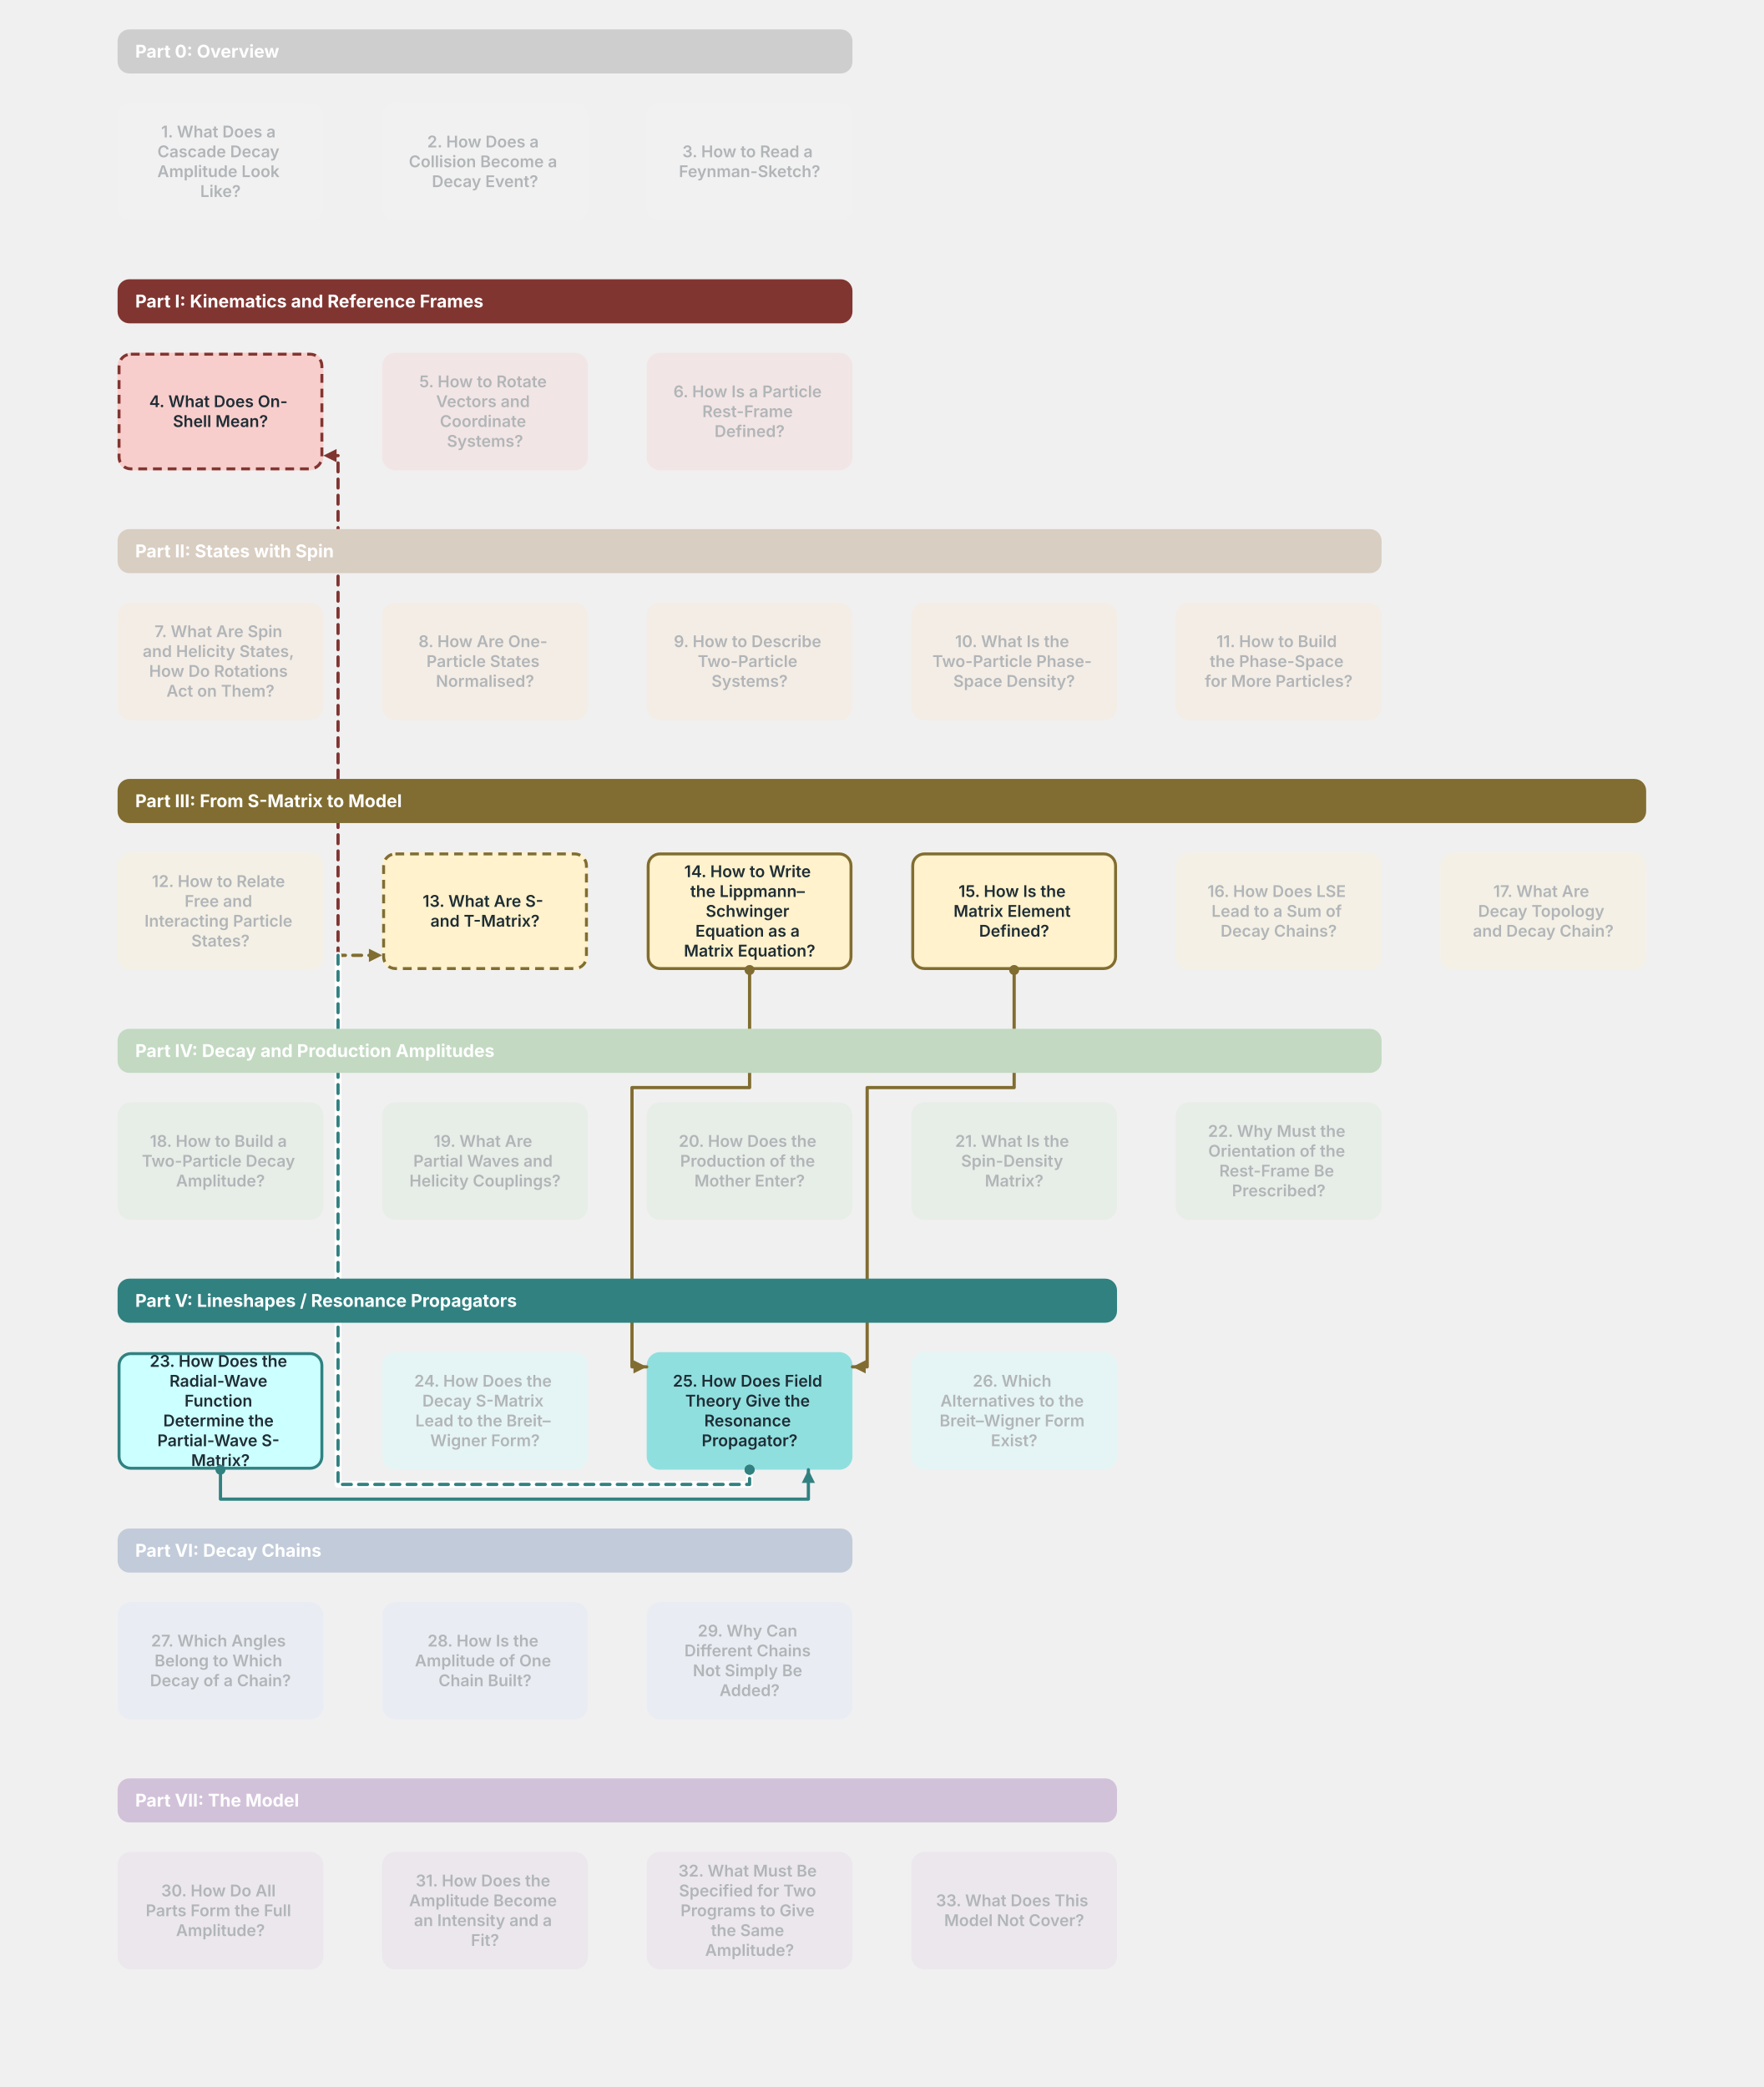
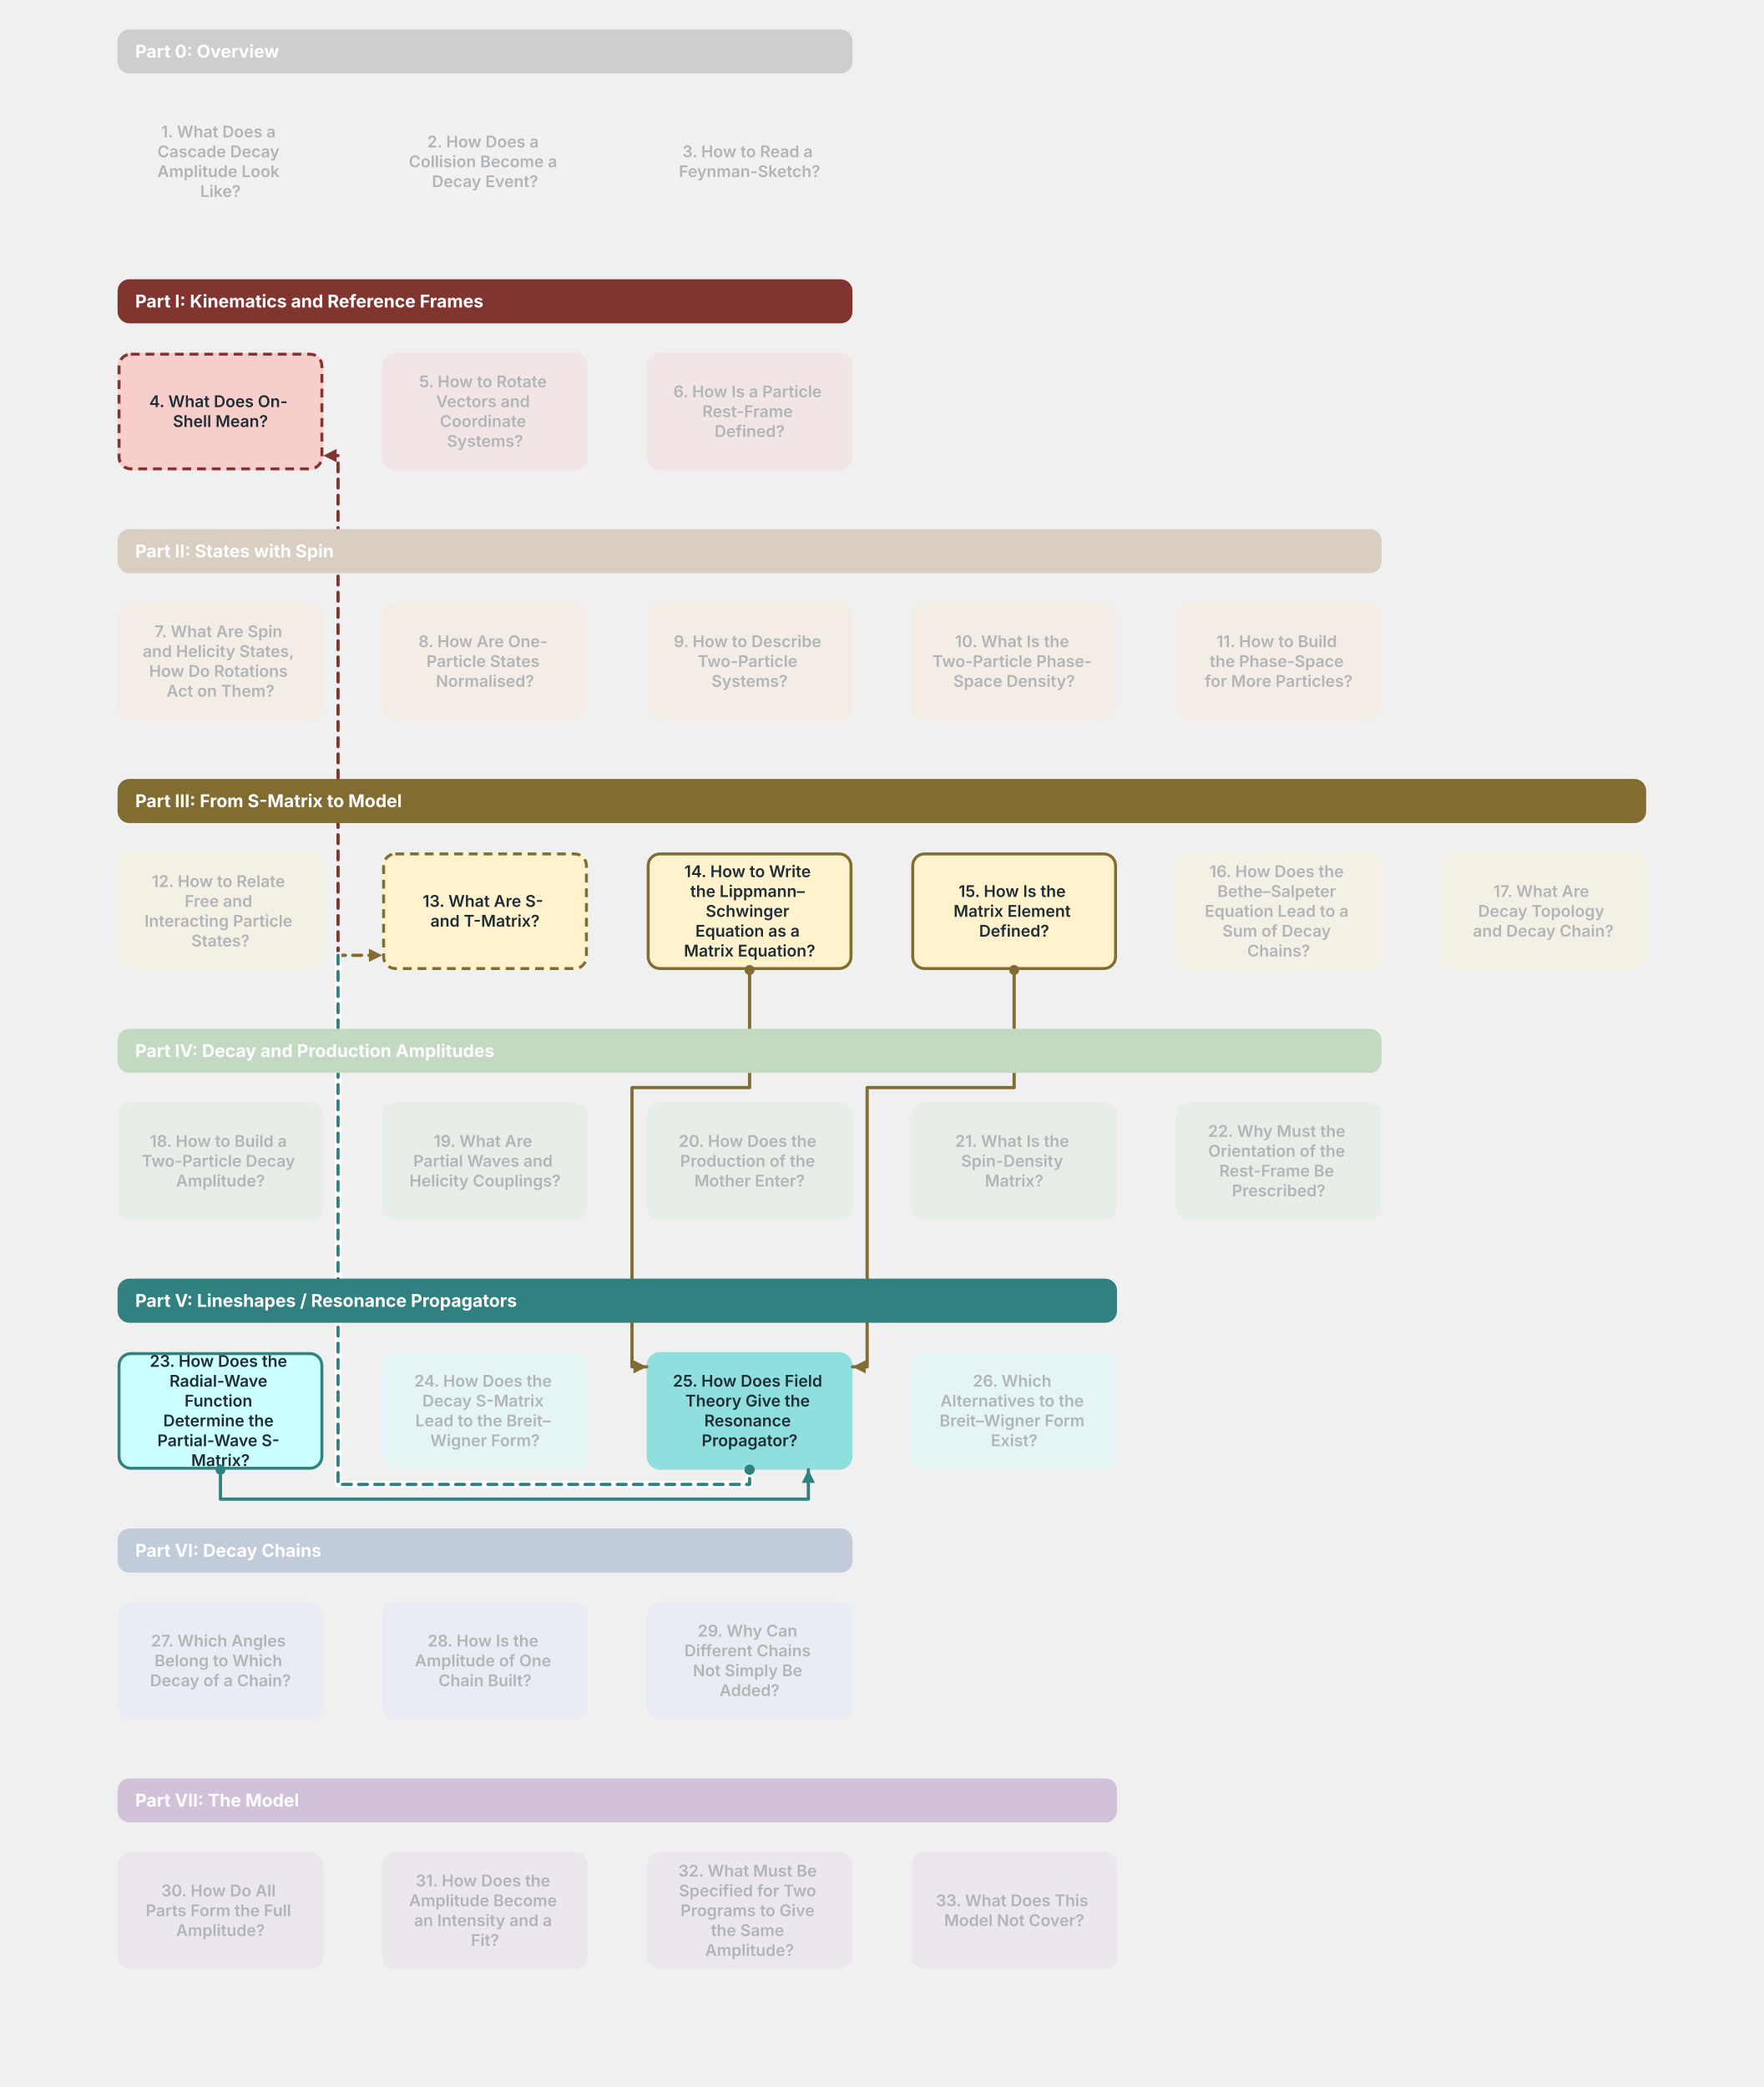
<svg xmlns="http://www.w3.org/2000/svg" viewBox="0 0 1200 1420" width="1200" height="1420" role="img" aria-label="Flow chart of the FAQ">
  <style>text{font-family:Inter,"Source Sans 3","Noto Sans","DejaVu Sans",sans-serif;font-size:11px;font-weight:600}.bar-title{font-size:12px;font-weight:700}</style>
  <g class="card" data-n="1" opacity="0.3">
    <rect class="card-bg" data-n="1" x="80" y="70" width="140" height="80" rx="9" fill="#F5F5F5" />
    <text fill="#1f2d35" text-anchor="middle">
      <tspan x="150" y="93.5">1. What Does a</tspan>
      <tspan x="150" y="107.0">Cascade Decay</tspan>
      <tspan x="150" y="120.5">Amplitude Look</tspan>
      <tspan x="150" y="134.0">Like?</tspan>
    </text>
  </g>
  <g class="card" data-n="2" opacity="0.3">
    <rect class="card-bg" data-n="2" x="260" y="70" width="140" height="80" rx="9" fill="#F5F5F5" />
    <text fill="#1f2d35" text-anchor="middle">
      <tspan x="330" y="100.3">2. How Does a</tspan>
      <tspan x="330" y="113.8">Collision Become a</tspan>
      <tspan x="330" y="127.3">Decay Event?</tspan>
    </text>
  </g>
  <g class="card" data-n="3" opacity="0.3">
    <rect class="card-bg" data-n="3" x="440" y="70" width="140" height="80" rx="9" fill="#F5F5F5" />
    <text fill="#1f2d35" text-anchor="middle">
      <tspan x="510" y="107.0">3. How to Read a</tspan>
      <tspan x="510" y="120.5">Feynman-Sketch?</tspan>
    </text>
  </g>
  <g class="card" data-n="4" opacity="1">
    <rect class="card-bg" data-n="4" x="80" y="240" width="140" height="80" rx="9" fill="#F8CECC" />
    <rect class="frame see" data-n="4" x="81" y="241" width="138" height="78" rx="8" fill="none" stroke="#813531" stroke-width="2" stroke-dasharray="6 4" />
    <text fill="#1f2d35" text-anchor="middle">
      <tspan x="150" y="277.0">4. What Does On-</tspan>
      <tspan x="150" y="290.5">Shell Mean?</tspan>
    </text>
  </g>
  <g class="card" data-n="5" opacity="0.3">
    <rect class="card-bg" data-n="5" x="260" y="240" width="140" height="80" rx="9" fill="#F8CECC" />
    <text fill="#1f2d35" text-anchor="middle">
      <tspan x="330" y="263.5">5. How to Rotate</tspan>
      <tspan x="330" y="277.0">Vectors and</tspan>
      <tspan x="330" y="290.5">Coordinate</tspan>
      <tspan x="330" y="304.0">Systems?</tspan>
    </text>
  </g>
  <g class="card" data-n="6" opacity="0.3">
    <rect class="card-bg" data-n="6" x="440" y="240" width="140" height="80" rx="9" fill="#F8CECC" />
    <text fill="#1f2d35" text-anchor="middle">
      <tspan x="510" y="270.3">6. How Is a Particle</tspan>
      <tspan x="510" y="283.8">Rest-Frame</tspan>
      <tspan x="510" y="297.3">Defined?</tspan>
    </text>
  </g>
  <g class="card" data-n="7" opacity="0.3">
    <rect class="card-bg" data-n="7" x="80" y="410" width="140" height="80" rx="9" fill="#FFE6CC" />
    <text fill="#1f2d35" text-anchor="middle">
      <tspan x="150" y="433.5">7. What Are Spin</tspan>
      <tspan x="150" y="447.0">and Helicity States,</tspan>
      <tspan x="150" y="460.5">How Do Rotations</tspan>
      <tspan x="150" y="474.0">Act on Them?</tspan>
    </text>
  </g>
  <g class="card" data-n="8" opacity="0.3">
    <rect class="card-bg" data-n="8" x="260" y="410" width="140" height="80" rx="9" fill="#FFE6CC" />
    <text fill="#1f2d35" text-anchor="middle">
      <tspan x="330" y="440.3">8. How Are One-</tspan>
      <tspan x="330" y="453.8">Particle States</tspan>
      <tspan x="330" y="467.3">Normalised?</tspan>
    </text>
  </g>
  <g class="card" data-n="9" opacity="0.3">
    <rect class="card-bg" data-n="9" x="440" y="410" width="140" height="80" rx="9" fill="#FFE6CC" />
    <text fill="#1f2d35" text-anchor="middle">
      <tspan x="510" y="440.3">9. How to Describe</tspan>
      <tspan x="510" y="453.8">Two-Particle</tspan>
      <tspan x="510" y="467.3">Systems?</tspan>
    </text>
  </g>
  <g class="card" data-n="10" opacity="0.3">
    <rect class="card-bg" data-n="10" x="620" y="410" width="140" height="80" rx="9" fill="#FFE6CC" />
    <text fill="#1f2d35" text-anchor="middle">
      <tspan x="690" y="440.3">10. What Is the</tspan>
      <tspan x="690" y="453.8">Two-Particle Phase-</tspan>
      <tspan x="690" y="467.3">Space Density?</tspan>
    </text>
  </g>
  <g class="card" data-n="11" opacity="0.3">
    <rect class="card-bg" data-n="11" x="800" y="410" width="140" height="80" rx="9" fill="#FFE6CC" />
    <text fill="#1f2d35" text-anchor="middle">
      <tspan x="870" y="440.3">11. How to Build</tspan>
      <tspan x="870" y="453.8">the Phase-Space</tspan>
      <tspan x="870" y="467.3">for More Particles?</tspan>
    </text>
  </g>
  <g class="card" data-n="12" opacity="0.3">
    <rect class="card-bg" data-n="12" x="80" y="580" width="140" height="80" rx="9" fill="#FFF2CC" />
    <text fill="#1f2d35" text-anchor="middle">
      <tspan x="150" y="603.5">12. How to Relate</tspan>
      <tspan x="150" y="617.0">Free and</tspan>
      <tspan x="150" y="630.5">Interacting Particle</tspan>
      <tspan x="150" y="644.0">States?</tspan>
    </text>
  </g>
  <g class="card" data-n="13" opacity="1">
    <rect class="card-bg" data-n="13" x="260" y="580" width="140" height="80" rx="9" fill="#FFF2CC" />
    <rect class="frame see" data-n="13" x="261" y="581" width="138" height="78" rx="8" fill="none" stroke="#816D31" stroke-width="2" stroke-dasharray="6 4" />
    <text fill="#1f2d35" text-anchor="middle">
      <tspan x="330" y="617.0">13. What Are S-</tspan>
      <tspan x="330" y="630.5">and T-Matrix?</tspan>
    </text>
  </g>
  <g class="card" data-n="14" opacity="1">
    <rect class="card-bg" data-n="14" x="440" y="580" width="140" height="80" rx="9" fill="#FFF2CC" />
    <rect class="frame need" data-n="14" x="441" y="581" width="138" height="78" rx="8" fill="none" stroke="#816D31" stroke-width="2" />
    <text fill="#1f2d35" text-anchor="middle">
      <tspan x="510" y="596.8">14. How to Write</tspan>
      <tspan x="510" y="610.3">the Lippmann–</tspan>
      <tspan x="510" y="623.8">Schwinger</tspan>
      <tspan x="510" y="637.3">Equation as a</tspan>
      <tspan x="510" y="650.8">Matrix Equation?</tspan>
    </text>
  </g>
  <g class="card" data-n="15" opacity="1">
    <rect class="card-bg" data-n="15" x="620" y="580" width="140" height="80" rx="9" fill="#FFF2CC" />
    <rect class="frame need" data-n="15" x="621" y="581" width="138" height="78" rx="8" fill="none" stroke="#816D31" stroke-width="2" />
    <text fill="#1f2d35" text-anchor="middle">
      <tspan x="690" y="610.3">15. How Is the</tspan>
      <tspan x="690" y="623.8">Matrix Element</tspan>
      <tspan x="690" y="637.3">Defined?</tspan>
    </text>
  </g>
  <g class="card" data-n="16" opacity="0.3">
    <rect class="card-bg" data-n="16" x="800" y="580" width="140" height="80" rx="9" fill="#FFF2CC" />
    <text fill="#1f2d35" text-anchor="middle">
-       <tspan x="870" y="610.3">16. How Does LSE</tspan>
-       <tspan x="870" y="623.8">Lead to a Sum of</tspan>
-       <tspan x="870" y="637.3">Decay Chains?</tspan>
+       <tspan x="870" y="596.8">16. How Does the</tspan>
+       <tspan x="870" y="610.3">Bethe–Salpeter</tspan>
+       <tspan x="870" y="623.8">Equation Lead to a</tspan>
+       <tspan x="870" y="637.3">Sum of Decay</tspan>
+       <tspan x="870" y="650.8">Chains?</tspan>
    </text>
  </g>
  <g class="card" data-n="17" opacity="0.3">
    <rect class="card-bg" data-n="17" x="980" y="580" width="140" height="80" rx="9" fill="#FFF2CC" />
    <text fill="#1f2d35" text-anchor="middle">
      <tspan x="1050" y="610.3">17. What Are</tspan>
      <tspan x="1050" y="623.8">Decay Topology</tspan>
      <tspan x="1050" y="637.3">and Decay Chain?</tspan>
    </text>
  </g>
  <g class="card" data-n="18" opacity="0.3">
    <rect class="card-bg" data-n="18" x="80" y="750" width="140" height="80" rx="9" fill="#D5E8D4" />
    <text fill="#1f2d35" text-anchor="middle">
      <tspan x="150" y="780.3">18. How to Build a</tspan>
      <tspan x="150" y="793.8">Two-Particle Decay</tspan>
      <tspan x="150" y="807.3">Amplitude?</tspan>
    </text>
  </g>
  <g class="card" data-n="19" opacity="0.3">
    <rect class="card-bg" data-n="19" x="260" y="750" width="140" height="80" rx="9" fill="#D5E8D4" />
    <text fill="#1f2d35" text-anchor="middle">
      <tspan x="330" y="780.3">19. What Are</tspan>
      <tspan x="330" y="793.8">Partial Waves and</tspan>
      <tspan x="330" y="807.3">Helicity Couplings?</tspan>
    </text>
  </g>
  <g class="card" data-n="20" opacity="0.3">
    <rect class="card-bg" data-n="20" x="440" y="750" width="140" height="80" rx="9" fill="#D5E8D4" />
    <text fill="#1f2d35" text-anchor="middle">
      <tspan x="510" y="780.3">20. How Does the</tspan>
      <tspan x="510" y="793.8">Production of the</tspan>
      <tspan x="510" y="807.3">Mother Enter?</tspan>
    </text>
  </g>
  <g class="card" data-n="21" opacity="0.3">
    <rect class="card-bg" data-n="21" x="620" y="750" width="140" height="80" rx="9" fill="#D5E8D4" />
    <text fill="#1f2d35" text-anchor="middle">
      <tspan x="690" y="780.3">21. What Is the</tspan>
      <tspan x="690" y="793.8">Spin-Density</tspan>
      <tspan x="690" y="807.3">Matrix?</tspan>
    </text>
  </g>
  <g class="card" data-n="22" opacity="0.3">
    <rect class="card-bg" data-n="22" x="800" y="750" width="140" height="80" rx="9" fill="#D5E8D4" />
    <text fill="#1f2d35" text-anchor="middle">
      <tspan x="870" y="773.5">22. Why Must the</tspan>
      <tspan x="870" y="787.0">Orientation of the</tspan>
      <tspan x="870" y="800.5">Rest-Frame Be</tspan>
      <tspan x="870" y="814.0">Prescribed?</tspan>
    </text>
  </g>
  <g class="card" data-n="23" opacity="1">
    <rect class="card-bg" data-n="23" x="80" y="920" width="140" height="80" rx="9" fill="#CCFFFF" />
    <rect class="frame need" data-n="23" x="81" y="921" width="138" height="78" rx="8" fill="none" stroke="#318181" stroke-width="2" />
    <text fill="#1f2d35" text-anchor="middle">
      <tspan x="150" y="930.0">23. How Does the</tspan>
      <tspan x="150" y="943.5">Radial-Wave</tspan>
      <tspan x="150" y="957.0">Function</tspan>
      <tspan x="150" y="970.5">Determine the</tspan>
      <tspan x="150" y="984.0">Partial-Wave S-</tspan>
      <tspan x="150" y="997.5">Matrix?</tspan>
    </text>
  </g>
  <g class="card" data-n="24" opacity="0.3">
    <rect class="card-bg" data-n="24" x="260" y="920" width="140" height="80" rx="9" fill="#CCFFFF" />
    <text fill="#1f2d35" text-anchor="middle">
      <tspan x="330" y="943.5">24. How Does the</tspan>
      <tspan x="330" y="957.0">Decay S-Matrix</tspan>
      <tspan x="330" y="970.5">Lead to the Breit–</tspan>
      <tspan x="330" y="984.0">Wigner Form?</tspan>
    </text>
  </g>
  <g class="card" data-n="25" opacity="1">
    <rect class="card-bg" data-n="25" x="440" y="920" width="140" height="80" rx="9" fill="#90DFDF" />
    <text fill="#1f2d35" text-anchor="middle">
      <tspan x="510" y="943.5">25. How Does Field</tspan>
      <tspan x="510" y="957.0">Theory Give the</tspan>
      <tspan x="510" y="970.5">Resonance</tspan>
      <tspan x="510" y="984.0">Propagator?</tspan>
    </text>
  </g>
  <g class="card" data-n="26" opacity="0.3">
    <rect class="card-bg" data-n="26" x="620" y="920" width="140" height="80" rx="9" fill="#CCFFFF" />
    <text fill="#1f2d35" text-anchor="middle">
      <tspan x="690" y="943.5">26. Which</tspan>
      <tspan x="690" y="957.0">Alternatives to the</tspan>
      <tspan x="690" y="970.5">Breit–Wigner Form</tspan>
      <tspan x="690" y="984.0">Exist?</tspan>
    </text>
  </g>
  <g class="card" data-n="27" opacity="0.3">
    <rect class="card-bg" data-n="27" x="80" y="1090" width="140" height="80" rx="9" fill="#DAE8FC" />
    <text fill="#1f2d35" text-anchor="middle">
      <tspan x="150" y="1120.3">27. Which Angles</tspan>
      <tspan x="150" y="1133.8">Belong to Which</tspan>
      <tspan x="150" y="1147.3">Decay of a Chain?</tspan>
    </text>
  </g>
  <g class="card" data-n="28" opacity="0.3">
    <rect class="card-bg" data-n="28" x="260" y="1090" width="140" height="80" rx="9" fill="#DAE8FC" />
    <text fill="#1f2d35" text-anchor="middle">
      <tspan x="330" y="1120.3">28. How Is the</tspan>
      <tspan x="330" y="1133.8">Amplitude of One</tspan>
      <tspan x="330" y="1147.3">Chain Built?</tspan>
    </text>
  </g>
  <g class="card" data-n="29" opacity="0.3">
    <rect class="card-bg" data-n="29" x="440" y="1090" width="140" height="80" rx="9" fill="#DAE8FC" />
    <text fill="#1f2d35" text-anchor="middle">
      <tspan x="510" y="1113.5">29. Why Can</tspan>
      <tspan x="510" y="1127.0">Different Chains</tspan>
      <tspan x="510" y="1140.5">Not Simply Be</tspan>
      <tspan x="510" y="1154.0">Added?</tspan>
    </text>
  </g>
  <g class="card" data-n="30" opacity="0.3">
    <rect class="card-bg" data-n="30" x="80" y="1260" width="140" height="80" rx="9" fill="#E1D5E7" />
    <text fill="#1f2d35" text-anchor="middle">
      <tspan x="150" y="1290.3">30. How Do All</tspan>
      <tspan x="150" y="1303.8">Parts Form the Full</tspan>
      <tspan x="150" y="1317.3">Amplitude?</tspan>
    </text>
  </g>
  <g class="card" data-n="31" opacity="0.3">
    <rect class="card-bg" data-n="31" x="260" y="1260" width="140" height="80" rx="9" fill="#E1D5E7" />
    <text fill="#1f2d35" text-anchor="middle">
      <tspan x="330" y="1283.5">31. How Does the</tspan>
      <tspan x="330" y="1297.0">Amplitude Become</tspan>
      <tspan x="330" y="1310.5">an Intensity and a</tspan>
      <tspan x="330" y="1324.0">Fit?</tspan>
    </text>
  </g>
  <g class="card" data-n="32" opacity="0.3">
    <rect class="card-bg" data-n="32" x="440" y="1260" width="140" height="80" rx="9" fill="#E1D5E7" />
    <text fill="#1f2d35" text-anchor="middle">
      <tspan x="510" y="1276.8">32. What Must Be</tspan>
      <tspan x="510" y="1290.3">Specified for Two</tspan>
      <tspan x="510" y="1303.8">Programs to Give</tspan>
      <tspan x="510" y="1317.3">the Same</tspan>
      <tspan x="510" y="1330.8">Amplitude?</tspan>
    </text>
  </g>
  <g class="card" data-n="33" opacity="0.3">
    <rect class="card-bg" data-n="33" x="620" y="1260" width="140" height="80" rx="9" fill="#E1D5E7" />
    <text fill="#1f2d35" text-anchor="middle">
      <tspan x="690" y="1297.0">33. What Does This</tspan>
      <tspan x="690" y="1310.5">Model Not Cover?</tspan>
    </text>
  </g>
  <g class="lines" fill="none" stroke-linejoin="round" stroke-linecap="round">
    <path class="see" data-card="4" data-from="25" data-to="4" d="M510 1000 L510 1010 L230 1010 L230 310 L220 310" stroke="#813531" stroke-width="2.2" stroke-dasharray="6 5" />
    <path class="see" data-card="13" data-from="25" data-to="13" d="M510 1000 L510 1010 L230 1010 L230 650 L260 650" stroke="#816D31" stroke-width="2.2" stroke-dasharray="6 5" />
    <path class="trunk-under" d="M230 650 L230 1010 L510 1010 L510 1000" stroke="#fff" stroke-width="4.6" />
    <path class="trunk" d="M230 650 L230 1010 L510 1010 L510 1000" stroke="#318181" stroke-width="2.2" stroke-dasharray="6 5" />
    <path class="need" data-card="15" data-from="15" data-to="25" d="M690 660 L690 740 L590 740 L590 930 L580 930" stroke="#816D31" stroke-width="2.2" />
    <path class="need" data-card="23" data-from="23" data-to="25" d="M150 1000 L150 1020 L550 1020 L550 1000" stroke="#318181" stroke-width="2.2" />
    <path class="need" data-card="14" data-from="14" data-to="25" d="M510 660 L510 740 L430 740 L430 930 L440 930" stroke="#816D31" stroke-width="2.2" />
    <polygon class="arrow" data-card="4" points="220,310 229,305.5 229,314.5" fill="#813531" stroke="none" />
    <polygon class="arrow" data-card="15" points="580,930 589,925.5 589,934.5" fill="#816D31" stroke="none" />
    <polygon class="arrow" data-card="13" points="260,650 251,654.5 251,645.5" fill="#816D31" stroke="none" />
    <polygon class="arrow" data-card="23" points="550,1000 554.5,1009 545.5,1009" fill="#318181" stroke="none" />
    <polygon class="arrow" data-card="14" points="440,930 431,934.5 431,925.5" fill="#816D31" stroke="none" />
    <circle class="start" data-card="4" cx="510" cy="1000" r="3.4" fill="#318181" stroke="none" />
    <circle class="start" data-card="15" cx="690" cy="660" r="3.4" fill="#816D31" stroke="none" />
    <circle class="start" data-card="13" cx="510" cy="1000" r="3.4" fill="#318181" stroke="none" />
    <circle class="start" data-card="23" cx="150" cy="1000" r="3.4" fill="#318181" stroke="none" />
    <circle class="start" data-card="14" cx="510" cy="660" r="3.4" fill="#816D31" stroke="none" />
  </g>
  <rect class="bar-underlay" x="80" y="20" width="500" height="30" rx="8" fill="#fff" />
  <g class="bar" data-part="0" opacity="0.3">
    <rect x="80" y="20" width="500" height="30" rx="8" fill="#595959" />
    <text class="bar-title" x="92" y="39.2" fill="#fff">Part 0: Overview</text>
  </g>
  <g class="bar" data-part="1" opacity="1">
    <rect x="80" y="190" width="500" height="30" rx="8" fill="#813531" />
    <text class="bar-title" x="92" y="209.2" fill="#fff">Part I: Kinematics and Reference Frames</text>
  </g>
  <rect class="bar-underlay" x="80" y="360" width="860" height="30" rx="8" fill="#fff" />
  <g class="bar" data-part="2" opacity="0.3">
    <rect x="80" y="360" width="860" height="30" rx="8" fill="#815A31" />
    <text class="bar-title" x="92" y="379.2" fill="#fff">Part II: States with Spin</text>
  </g>
  <g class="bar" data-part="3" opacity="1">
    <rect x="80" y="530" width="1040" height="30" rx="8" fill="#816D31" />
    <text class="bar-title" x="92" y="549.2" fill="#fff">Part III: From S-Matrix to Model</text>
  </g>
  <rect class="bar-underlay" x="80" y="700" width="860" height="30" rx="8" fill="#fff" />
  <g class="bar" data-part="4" opacity="0.3">
    <rect x="80" y="700" width="860" height="30" rx="8" fill="#358131" />
    <text class="bar-title" x="92" y="719.2" fill="#fff">Part IV: Decay and Production Amplitudes</text>
  </g>
  <g class="bar" data-part="5" opacity="1">
    <rect x="80" y="870" width="680" height="30" rx="8" fill="#318181" />
    <text class="bar-title" x="92" y="889.2" fill="#fff">Part V: Lineshapes / Resonance Propagators</text>
  </g>
  <rect class="bar-underlay" x="80" y="1040" width="500" height="30" rx="8" fill="#fff" />
  <g class="bar" data-part="6" opacity="0.3">
    <rect x="80" y="1040" width="500" height="30" rx="8" fill="#315281" />
    <text class="bar-title" x="92" y="1059.2" fill="#fff">Part VI: Decay Chains</text>
  </g>
  <rect class="bar-underlay" x="80" y="1210" width="680" height="30" rx="8" fill="#fff" />
  <g class="bar" data-part="7" opacity="0.3">
    <rect x="80" y="1210" width="680" height="30" rx="8" fill="#673181" />
    <text class="bar-title" x="92" y="1229.2" fill="#fff">Part VII: The Model</text>
  </g>
</svg>
